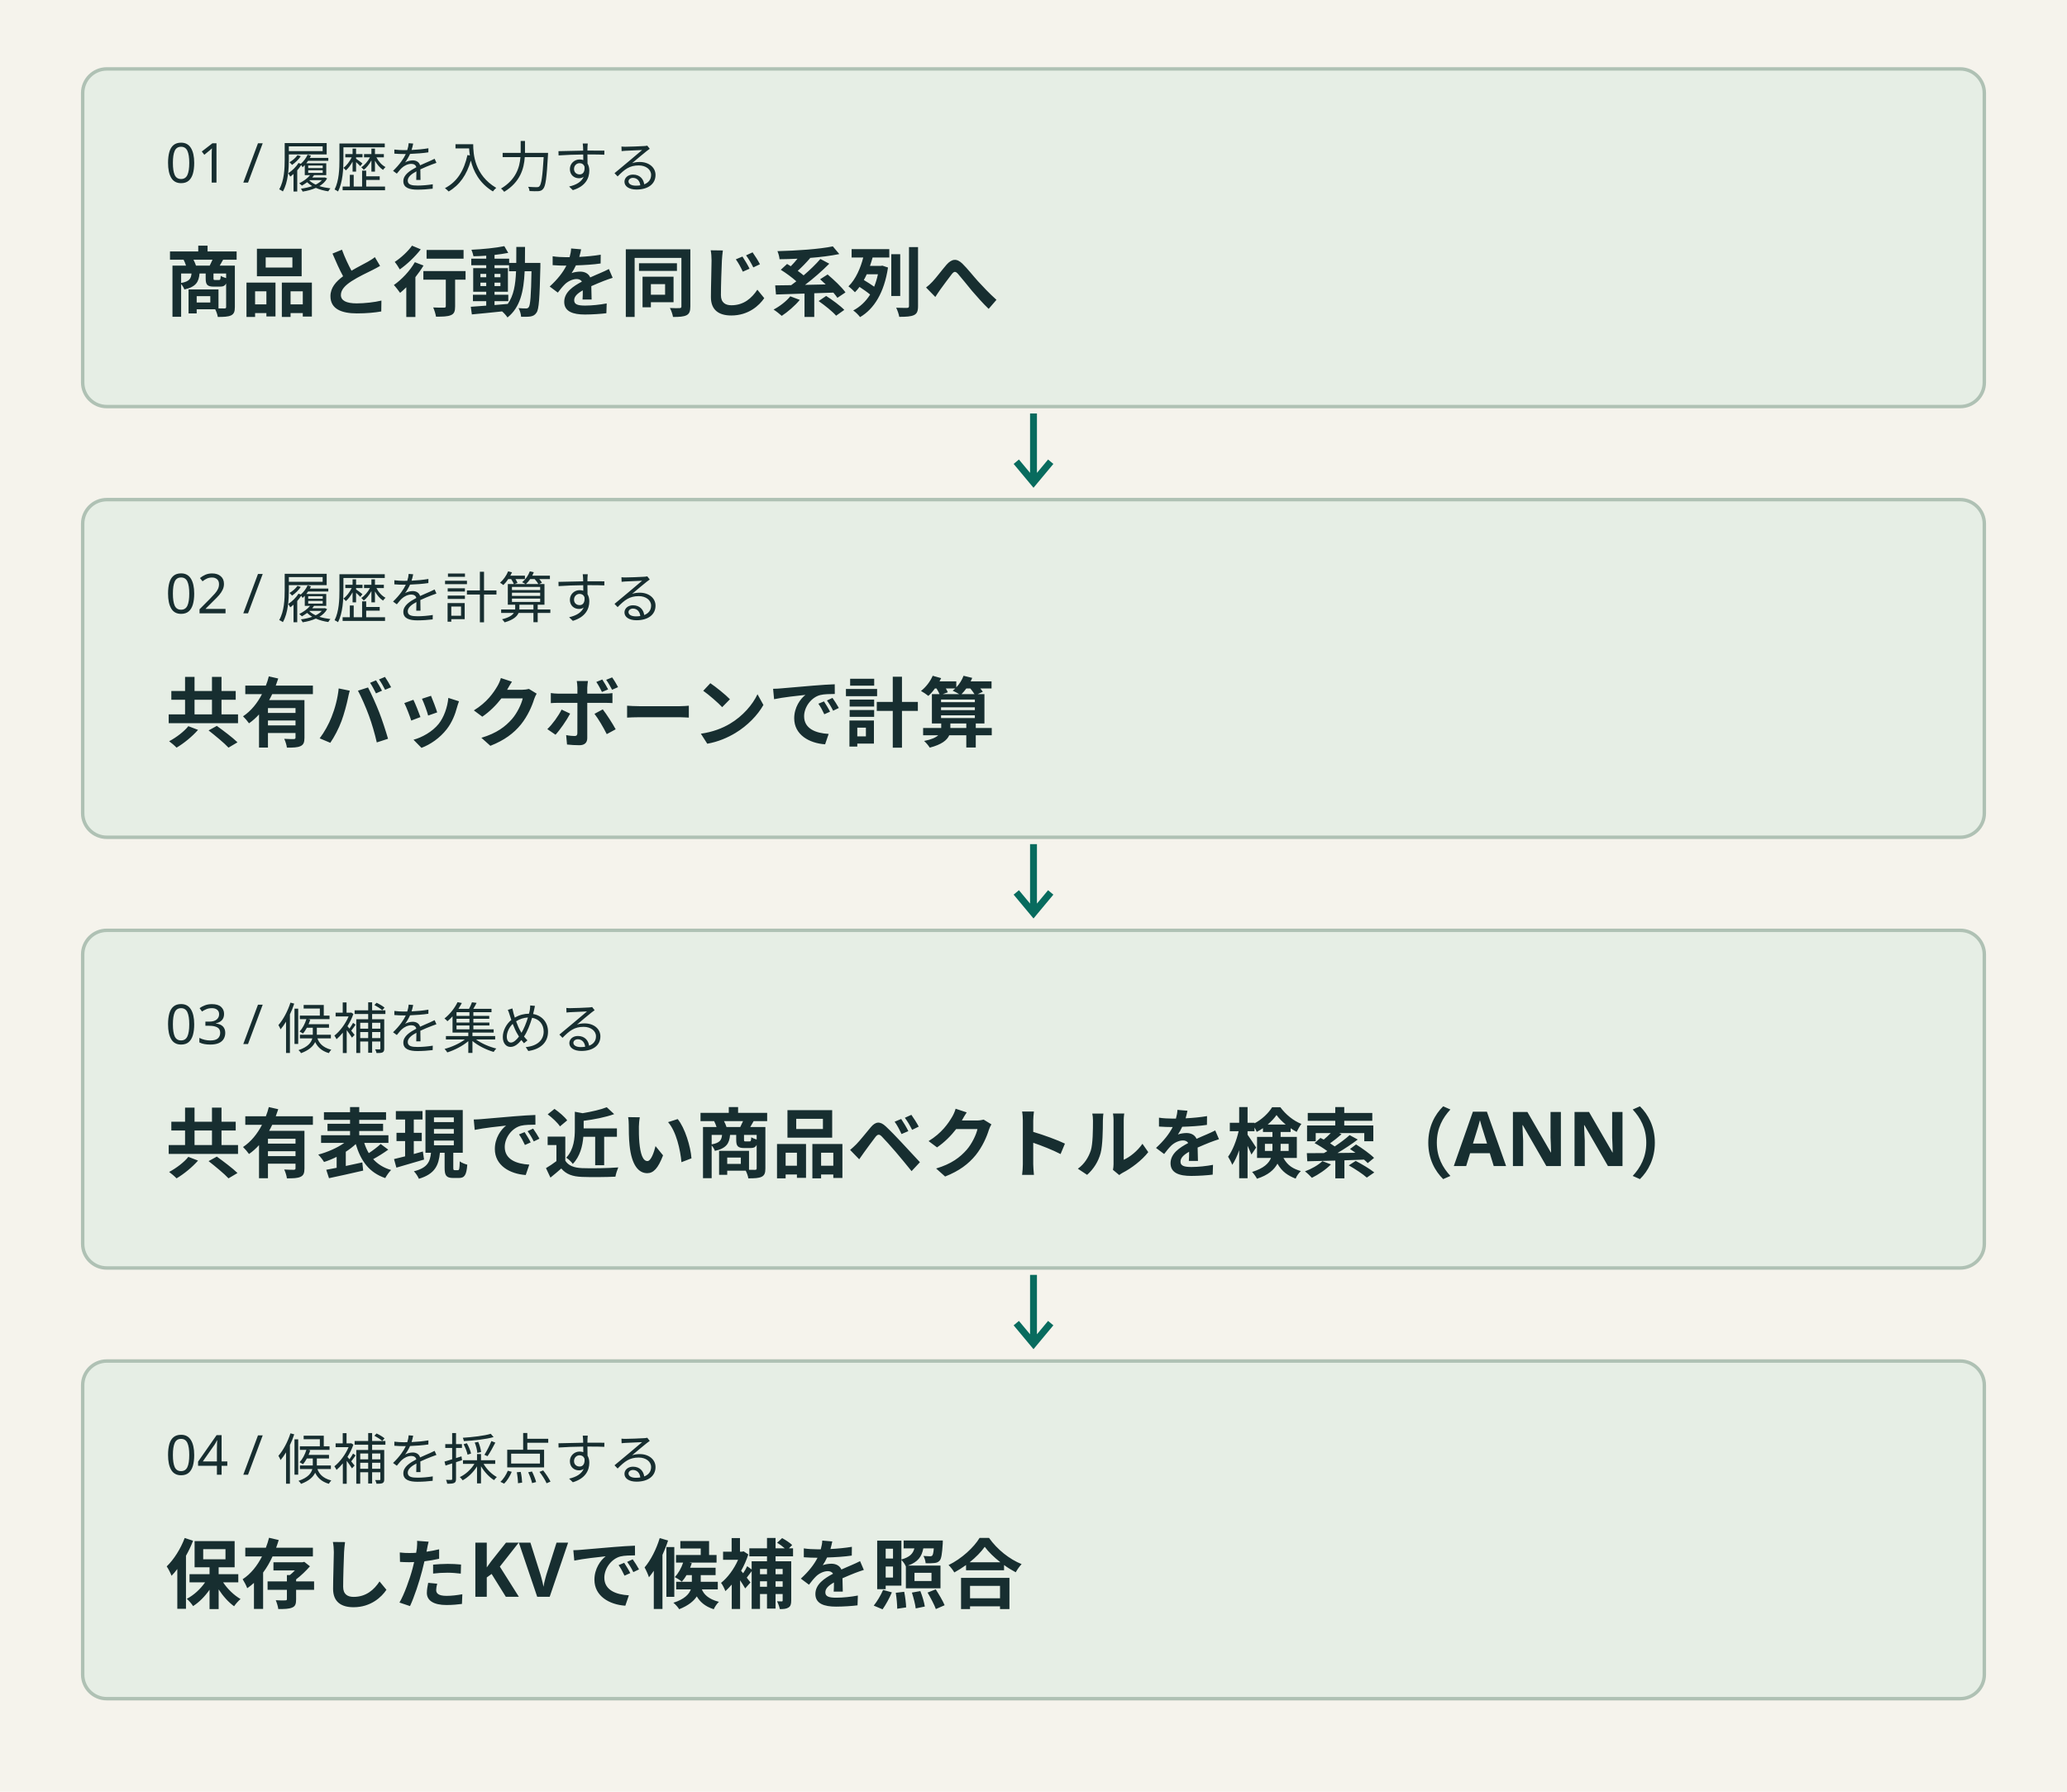
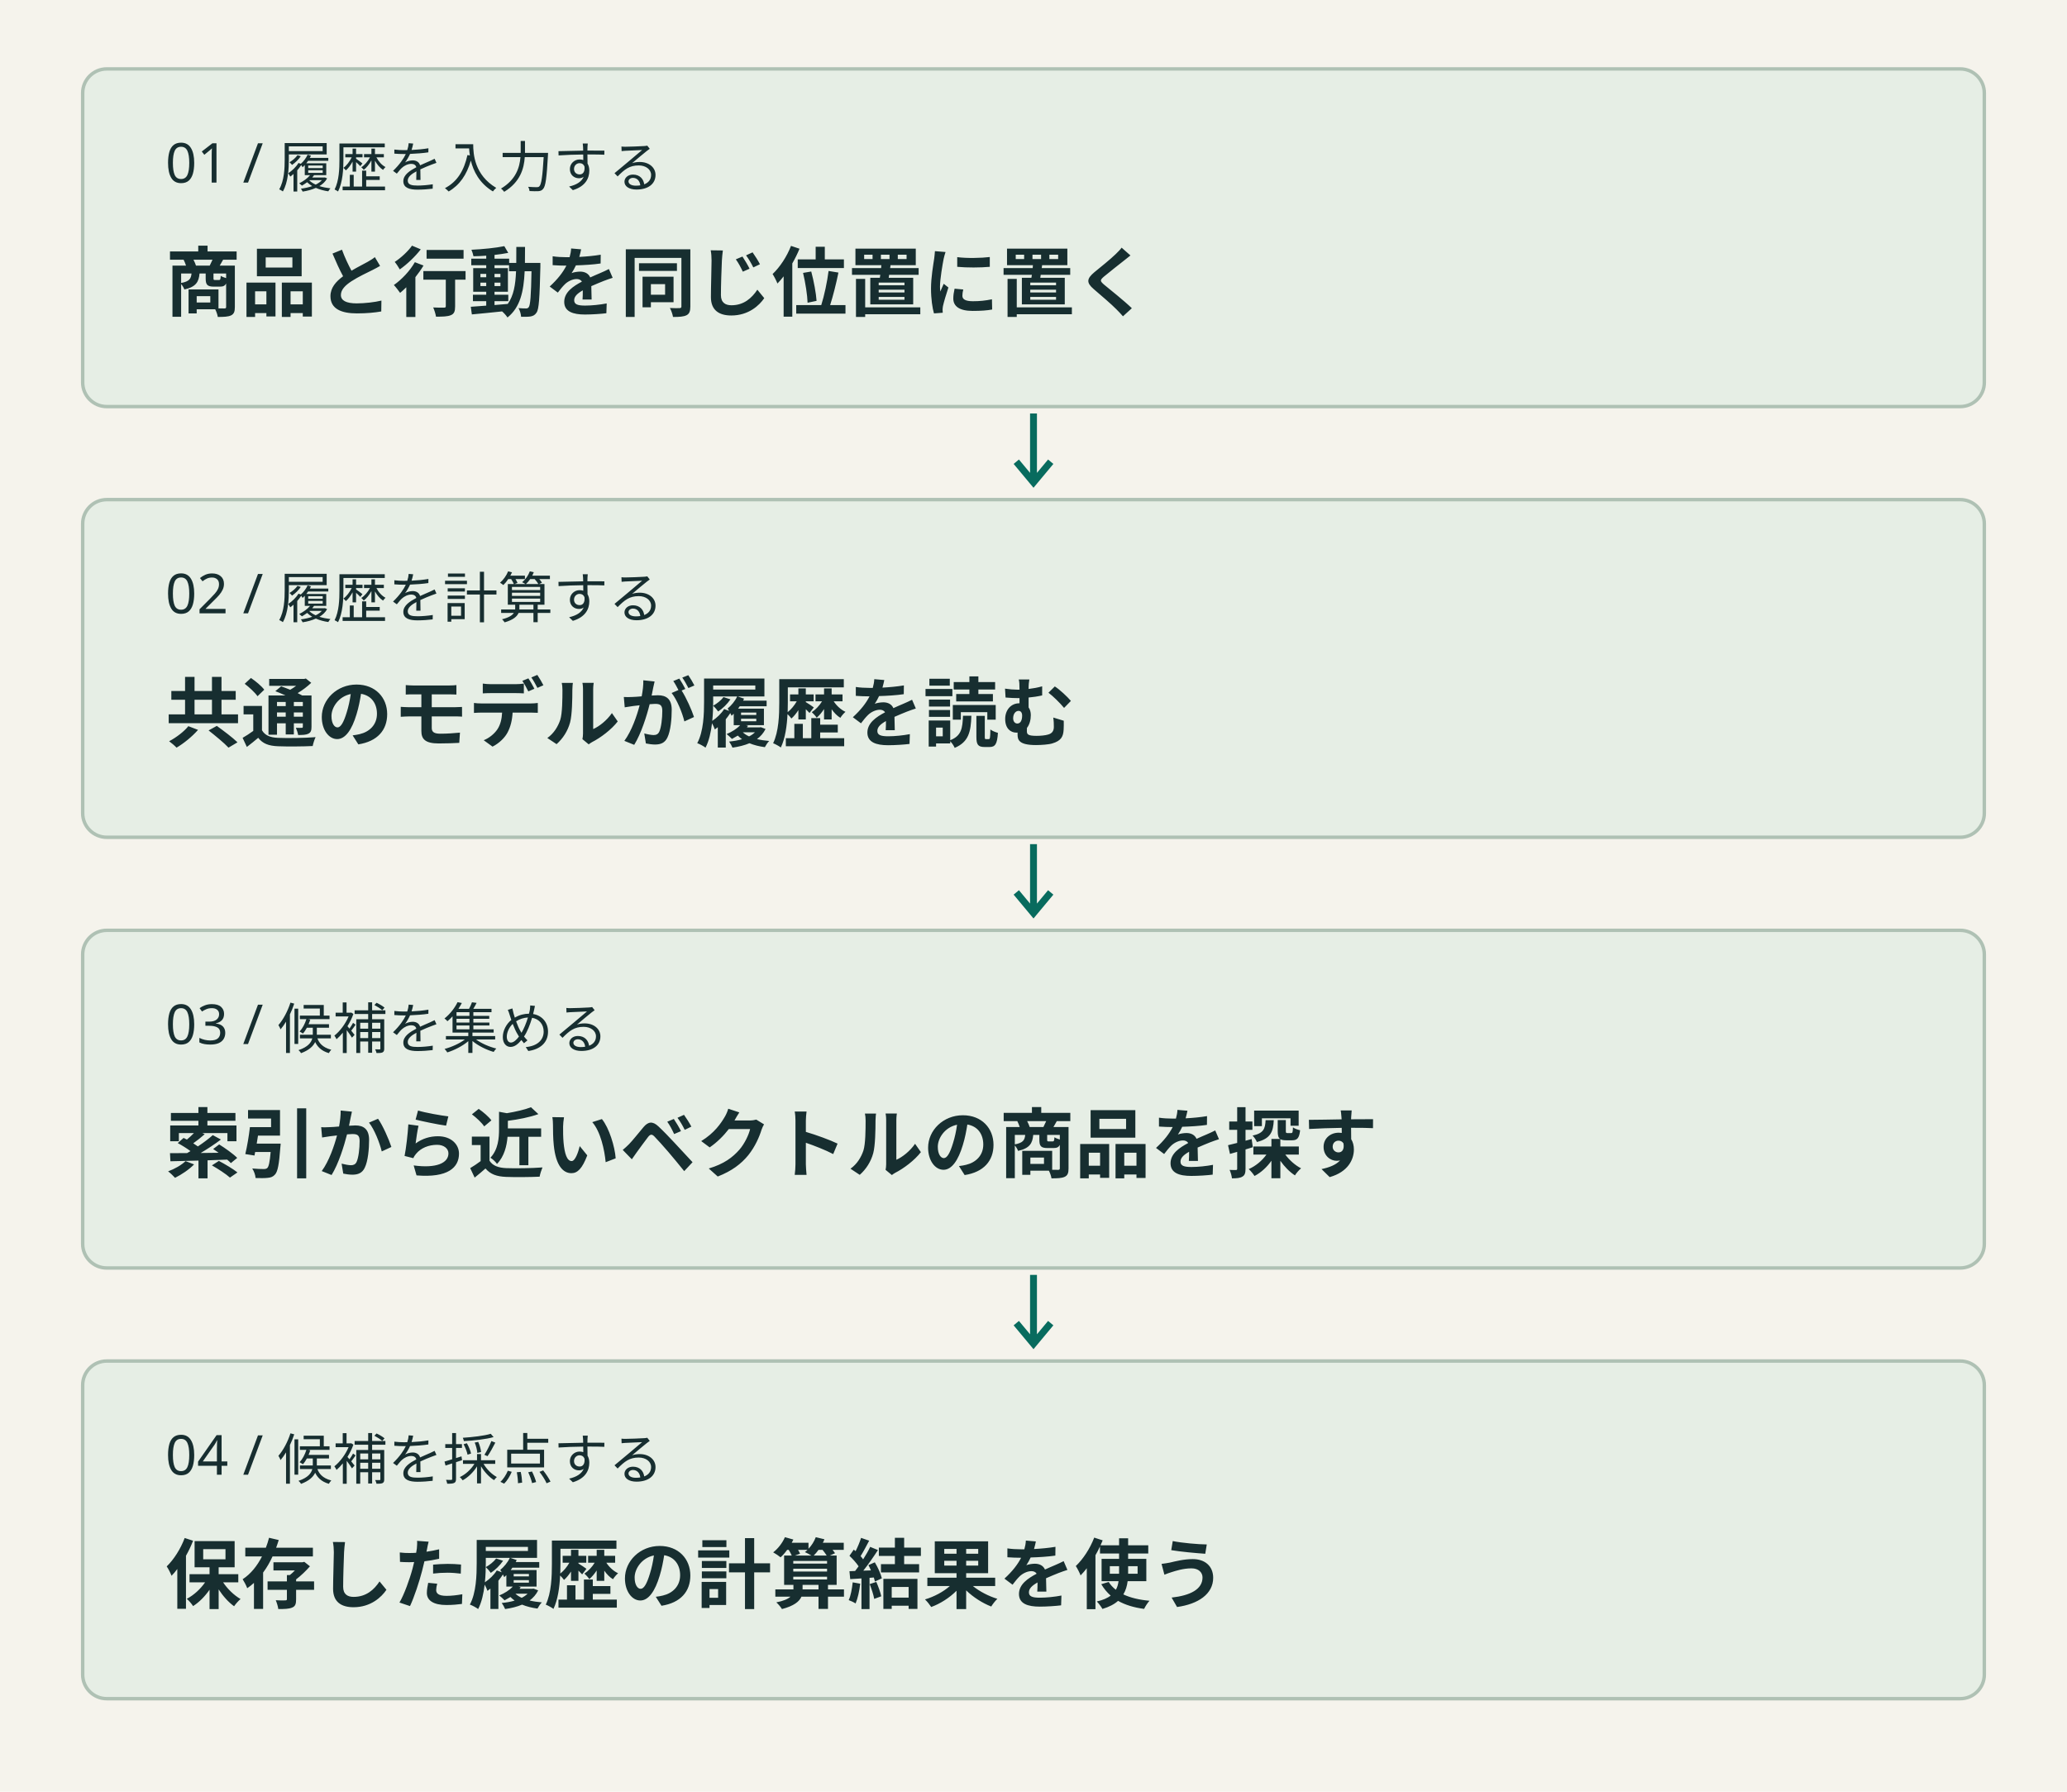
<svg xmlns="http://www.w3.org/2000/svg" viewBox="0 0 600 520" role="img" aria-labelledby="title">
  <rect width="600" height="520" fill="#f5f3ec" />
  <g font-family="sans-serif" fill="#172e30">
    <rect x="24" y="20" width="552" height="98" rx="7" fill="#e6eee5" stroke="#afc1b4" />
    <text x="48" y="53" font-size="16">01 / 履歴を入力する</text>
-     <text x="48" y="90" font-size="22" font-weight="bold">商品と行動を同じ系列へ</text>
+     <text x="48" y="90" font-size="22" font-weight="bold">商品と行動を同じ位置に置く</text>
    <path d="M300 120 v20 m-5 -6 l5 6 5 -6" fill="none" stroke="#086b5e" stroke-width="2" />
    <rect x="24" y="145" width="552" height="98" rx="7" fill="#e6eee5" stroke="#afc1b4" />
    <text x="48" y="178" font-size="16">02 / 履歴を計算する</text>
-     <text x="48" y="215" font-size="22" font-weight="bold">共有バックボーンで計算</text>
+     <text x="48" y="215" font-size="22" font-weight="bold">共通のモデルが履歴を読む</text>
    <path d="M300 245 v20 m-5 -6 l5 6 5 -6" fill="none" stroke="#086b5e" stroke-width="2" />
    <rect x="24" y="270" width="552" height="98" rx="7" fill="#e6eee5" stroke="#afc1b4" />
    <text x="48" y="303" font-size="16">03 / 候補を集める</text>
-     <text x="48" y="340" font-size="22" font-weight="bold">共有表現で近い商品ベクトルを検索（ANN）</text>
+     <text x="48" y="340" font-size="22" font-weight="bold">索引から近いベクトルの商品を探す</text>
    <path d="M300 370 v20 m-5 -6 l5 6 5 -6" fill="none" stroke="#086b5e" stroke-width="2" />
    <rect x="24" y="395" width="552" height="98" rx="7" fill="#e6eee5" stroke="#afc1b4" />
    <text x="48" y="428" font-size="16">04 / 候補を採点する</text>
-     <text x="48" y="465" font-size="22" font-weight="bold">保存したKVで候補を照合</text>
+     <text x="48" y="465" font-size="22" font-weight="bold">保存した履歴の計算結果を使う</text>
  </g>
</svg>
